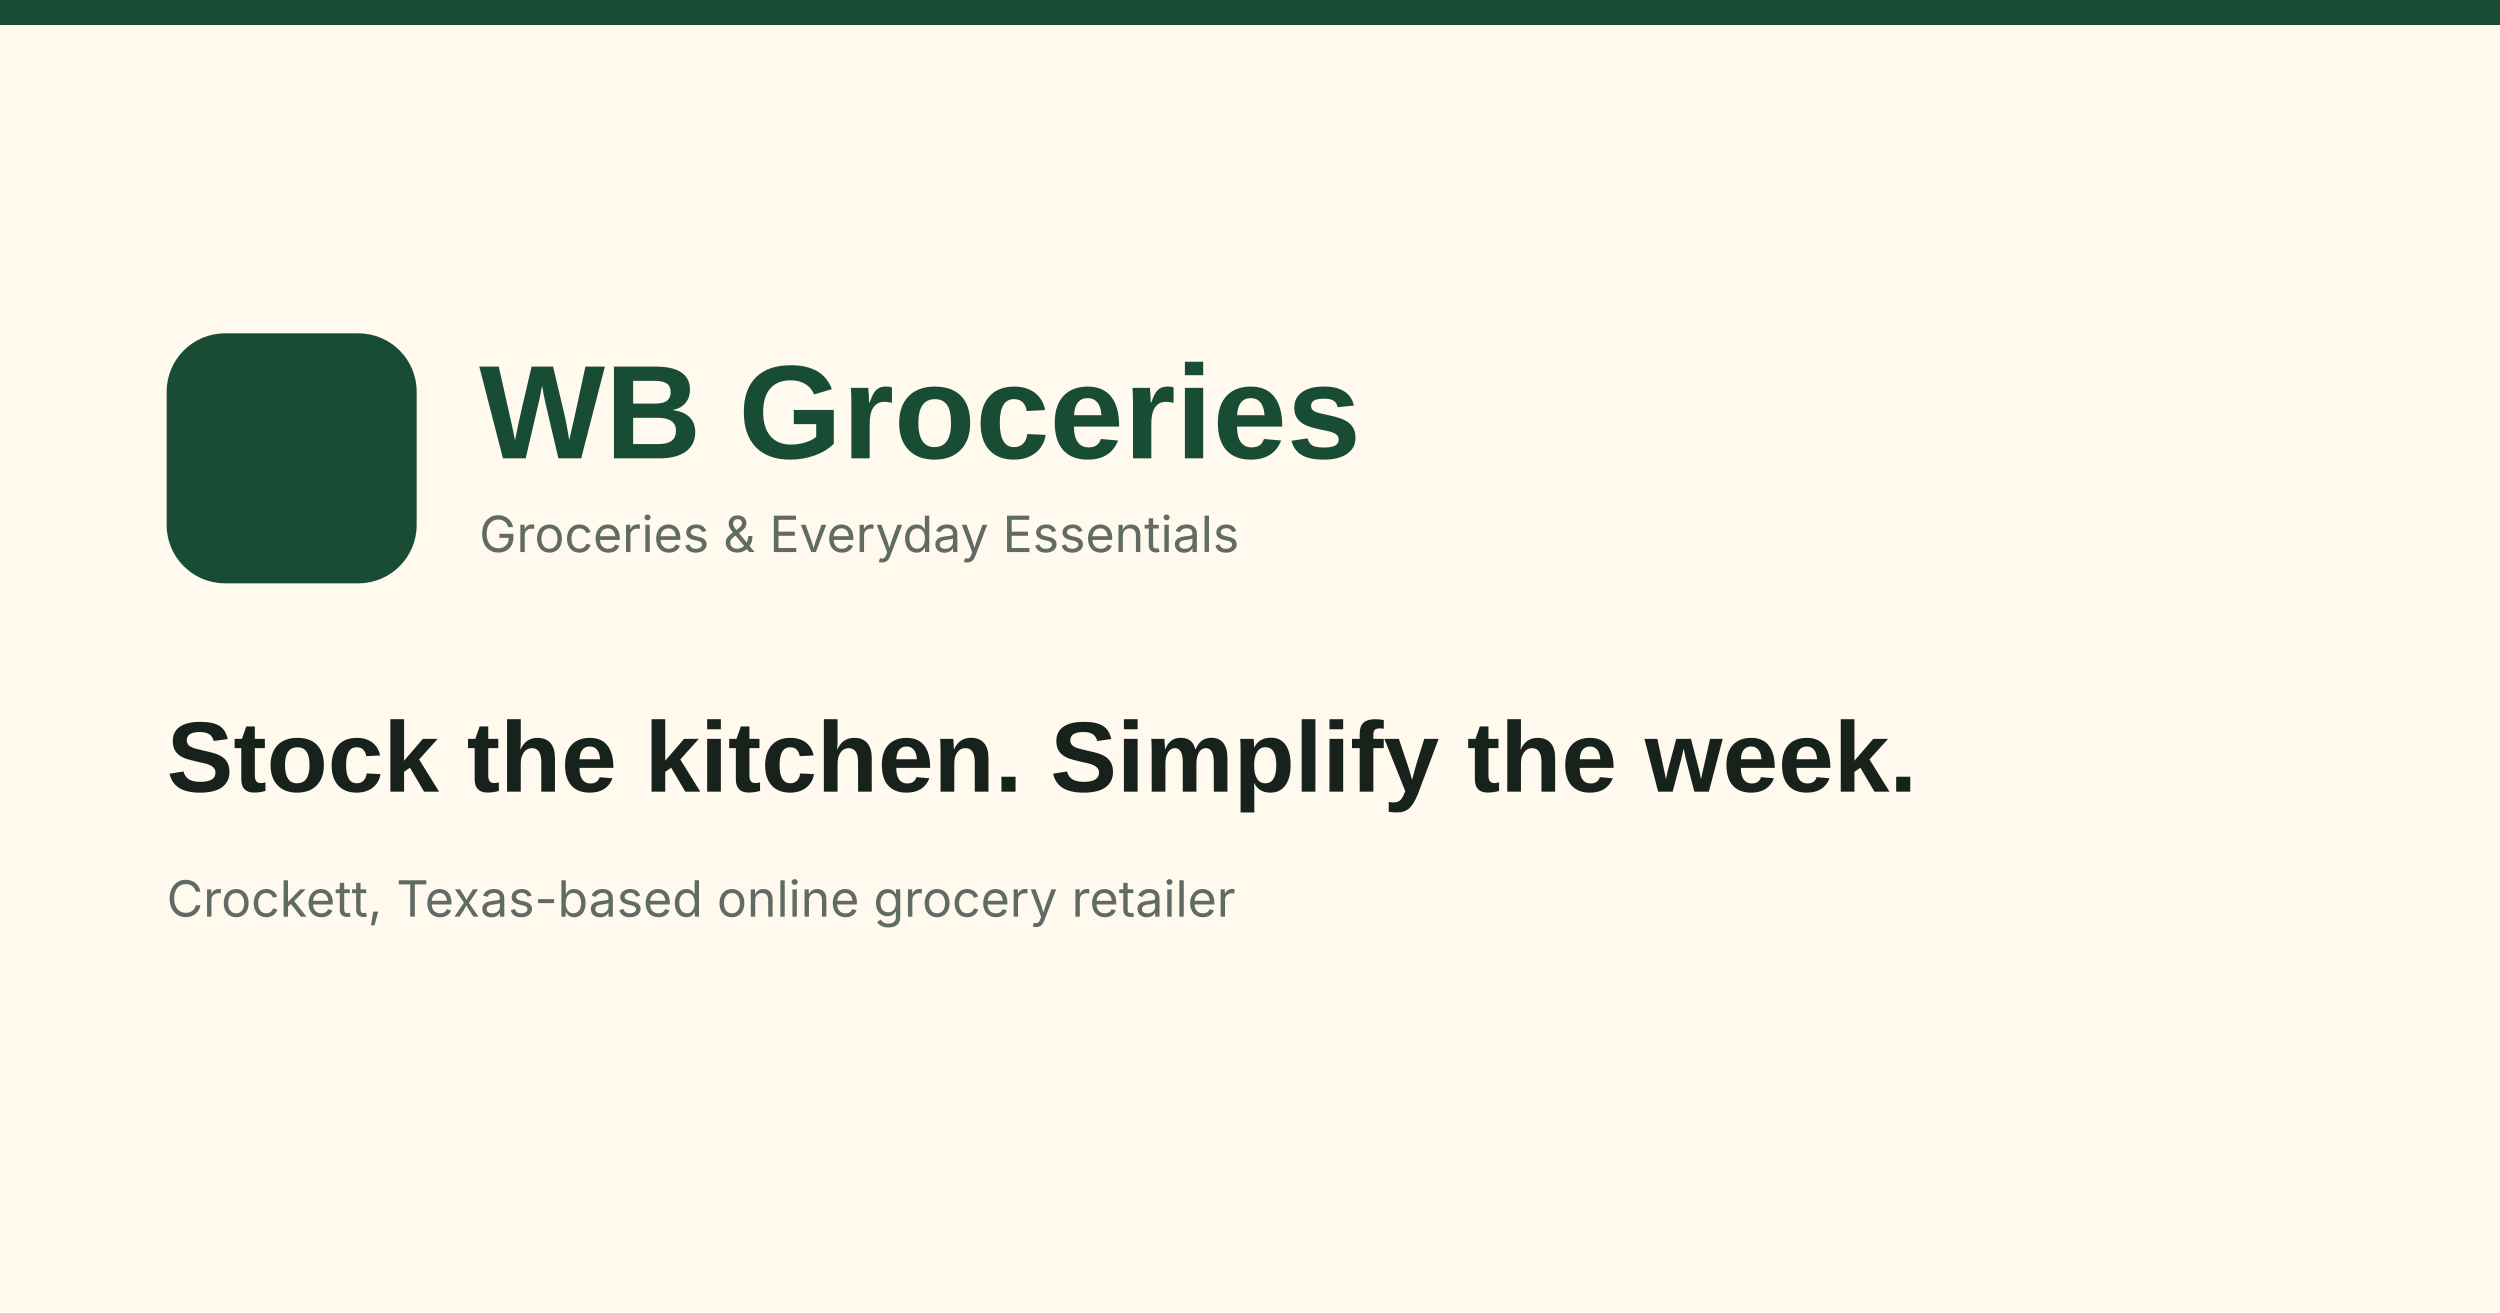
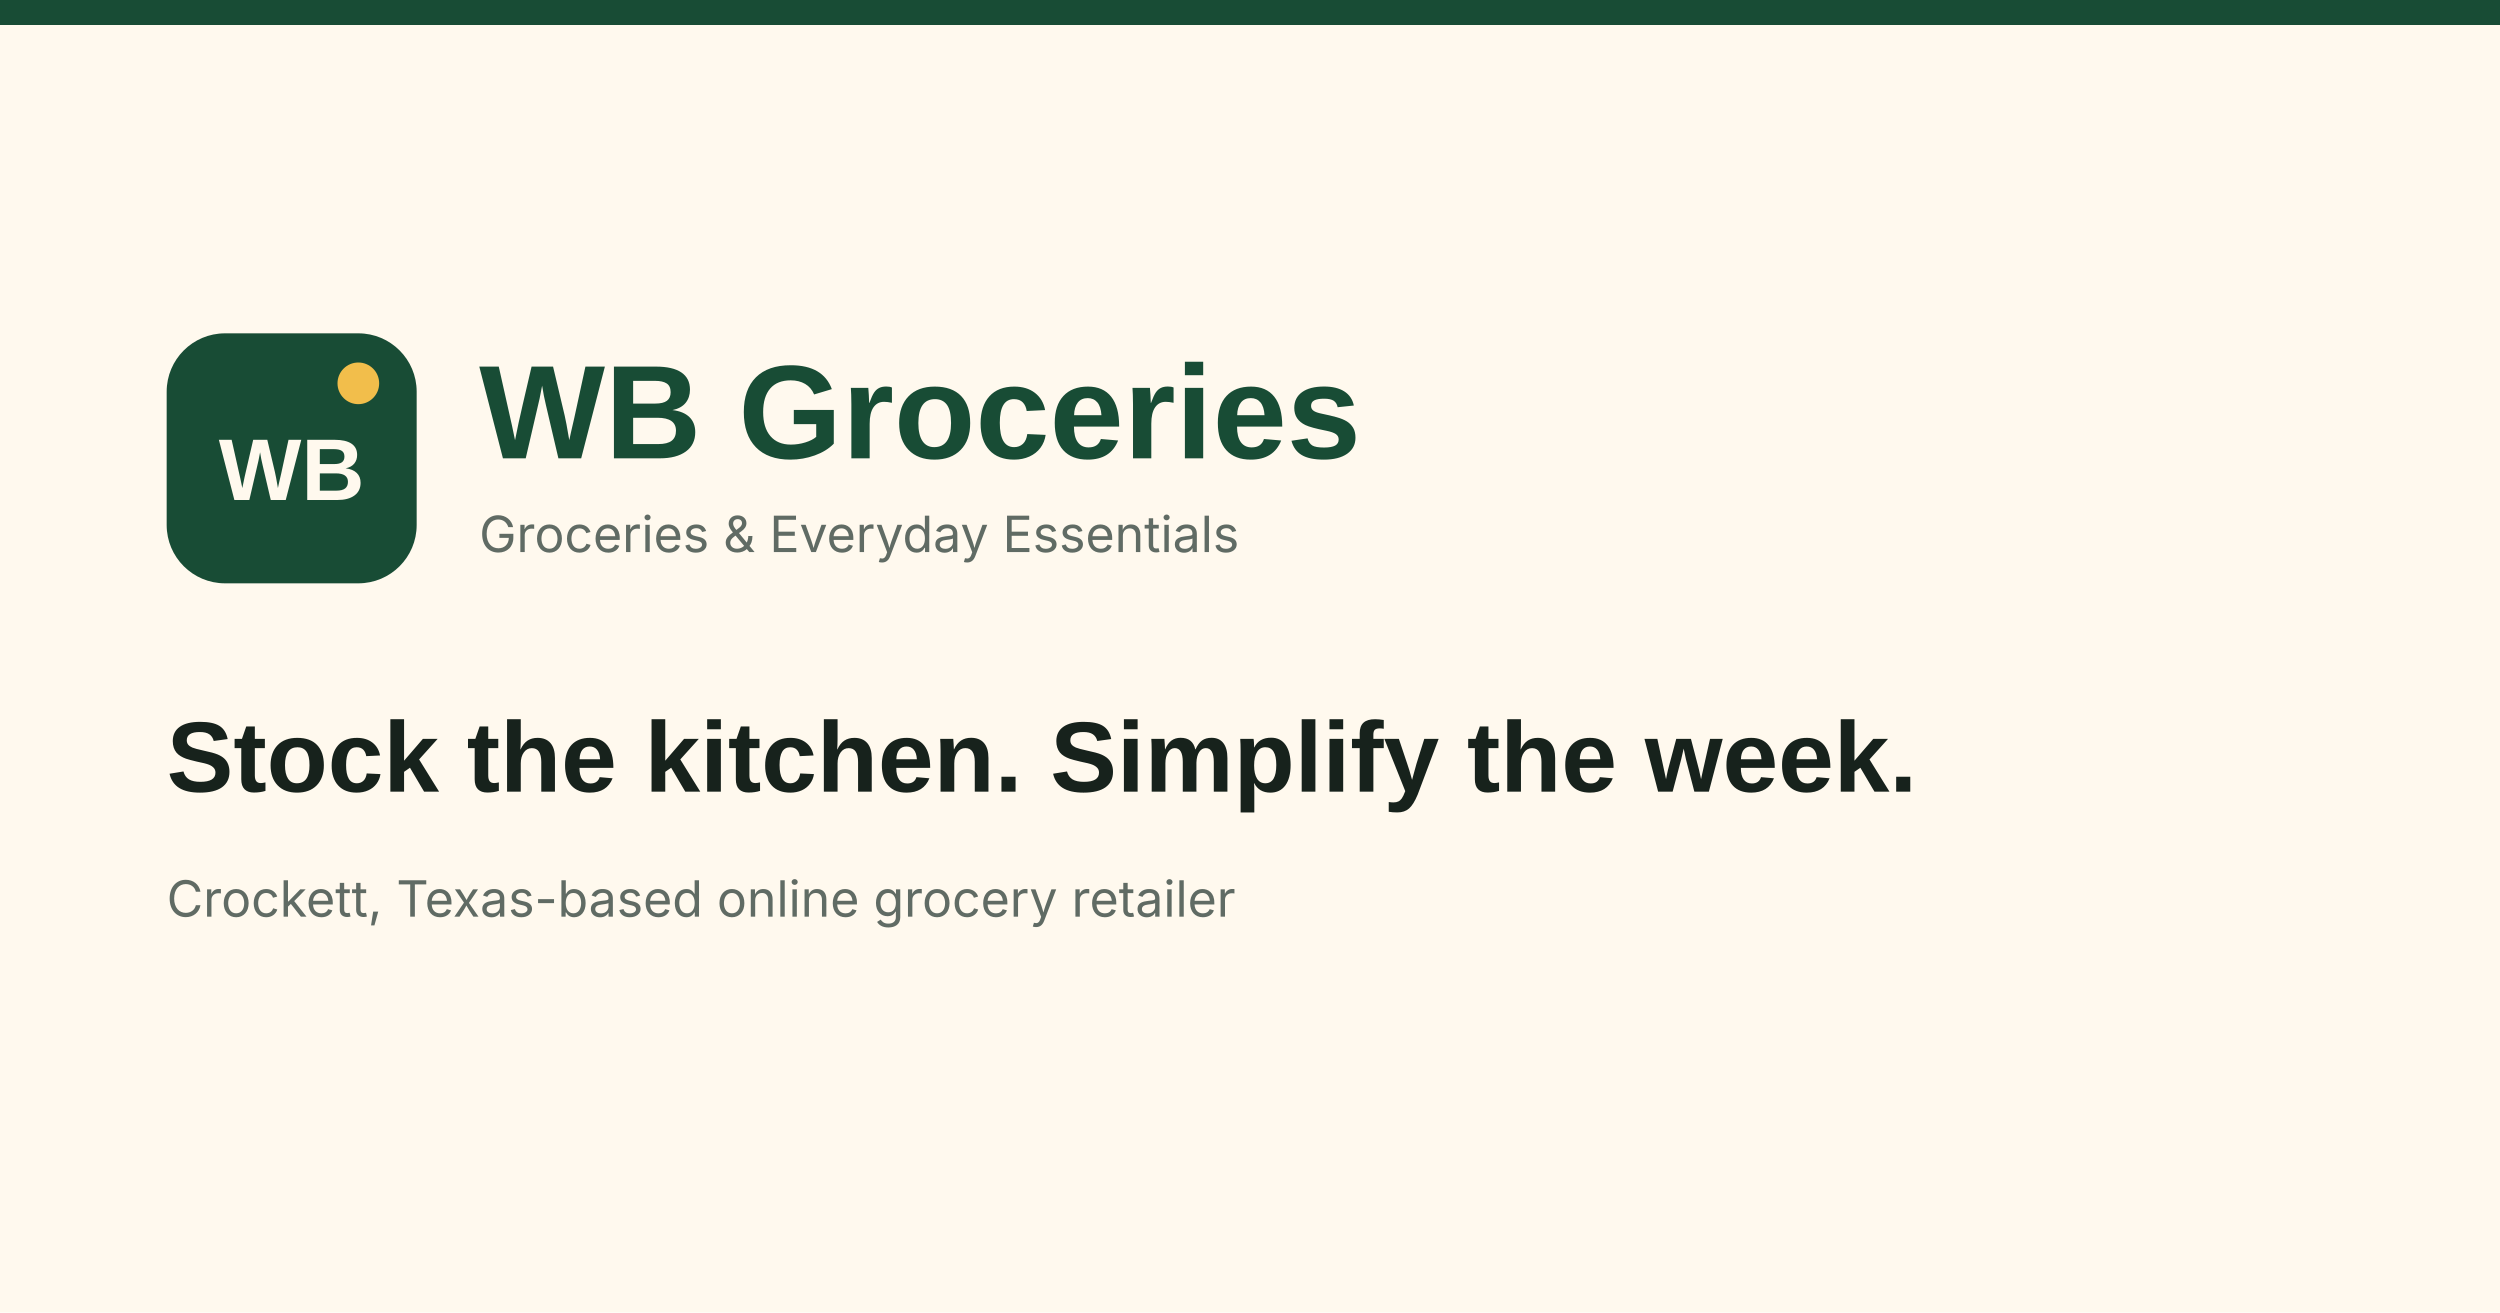
<svg xmlns="http://www.w3.org/2000/svg" width="1200" height="630" viewBox="0 0 1200 630">
  <rect width="1200" height="630" fill="#FFF9EE" />
  <rect x="0" y="0" width="1200" height="12" fill="#184C35" />
  <rect x="80" y="160" width="120" height="120" rx="28" fill="#184C35" />
+   <text x="140" y="240" text-anchor="middle" font-family="Manrope,Arial,sans-serif" font-size="42" font-weight="800" fill="#FFF9EE">WB</text>
+   <circle cx="172" cy="184" r="10" fill="#F2BE4B" />
  <text x="230" y="220" font-family="Manrope,Arial,sans-serif" font-size="64" font-weight="800" fill="#184C35">WB Groceries</text>
  <text x="230" y="265" font-family="Inter,Arial,sans-serif" font-size="24" fill="#606B64">Groceries &amp; Everyday Essentials</text>
  <text x="80" y="380" font-family="Manrope,Arial,sans-serif" font-size="48" font-weight="700" fill="#17221C">Stock the kitchen. Simplify the week.</text>
  <text x="80" y="440" font-family="Inter,Arial,sans-serif" font-size="24" fill="#606B64">Crockett, Texas-based online grocery retailer</text>
</svg>
